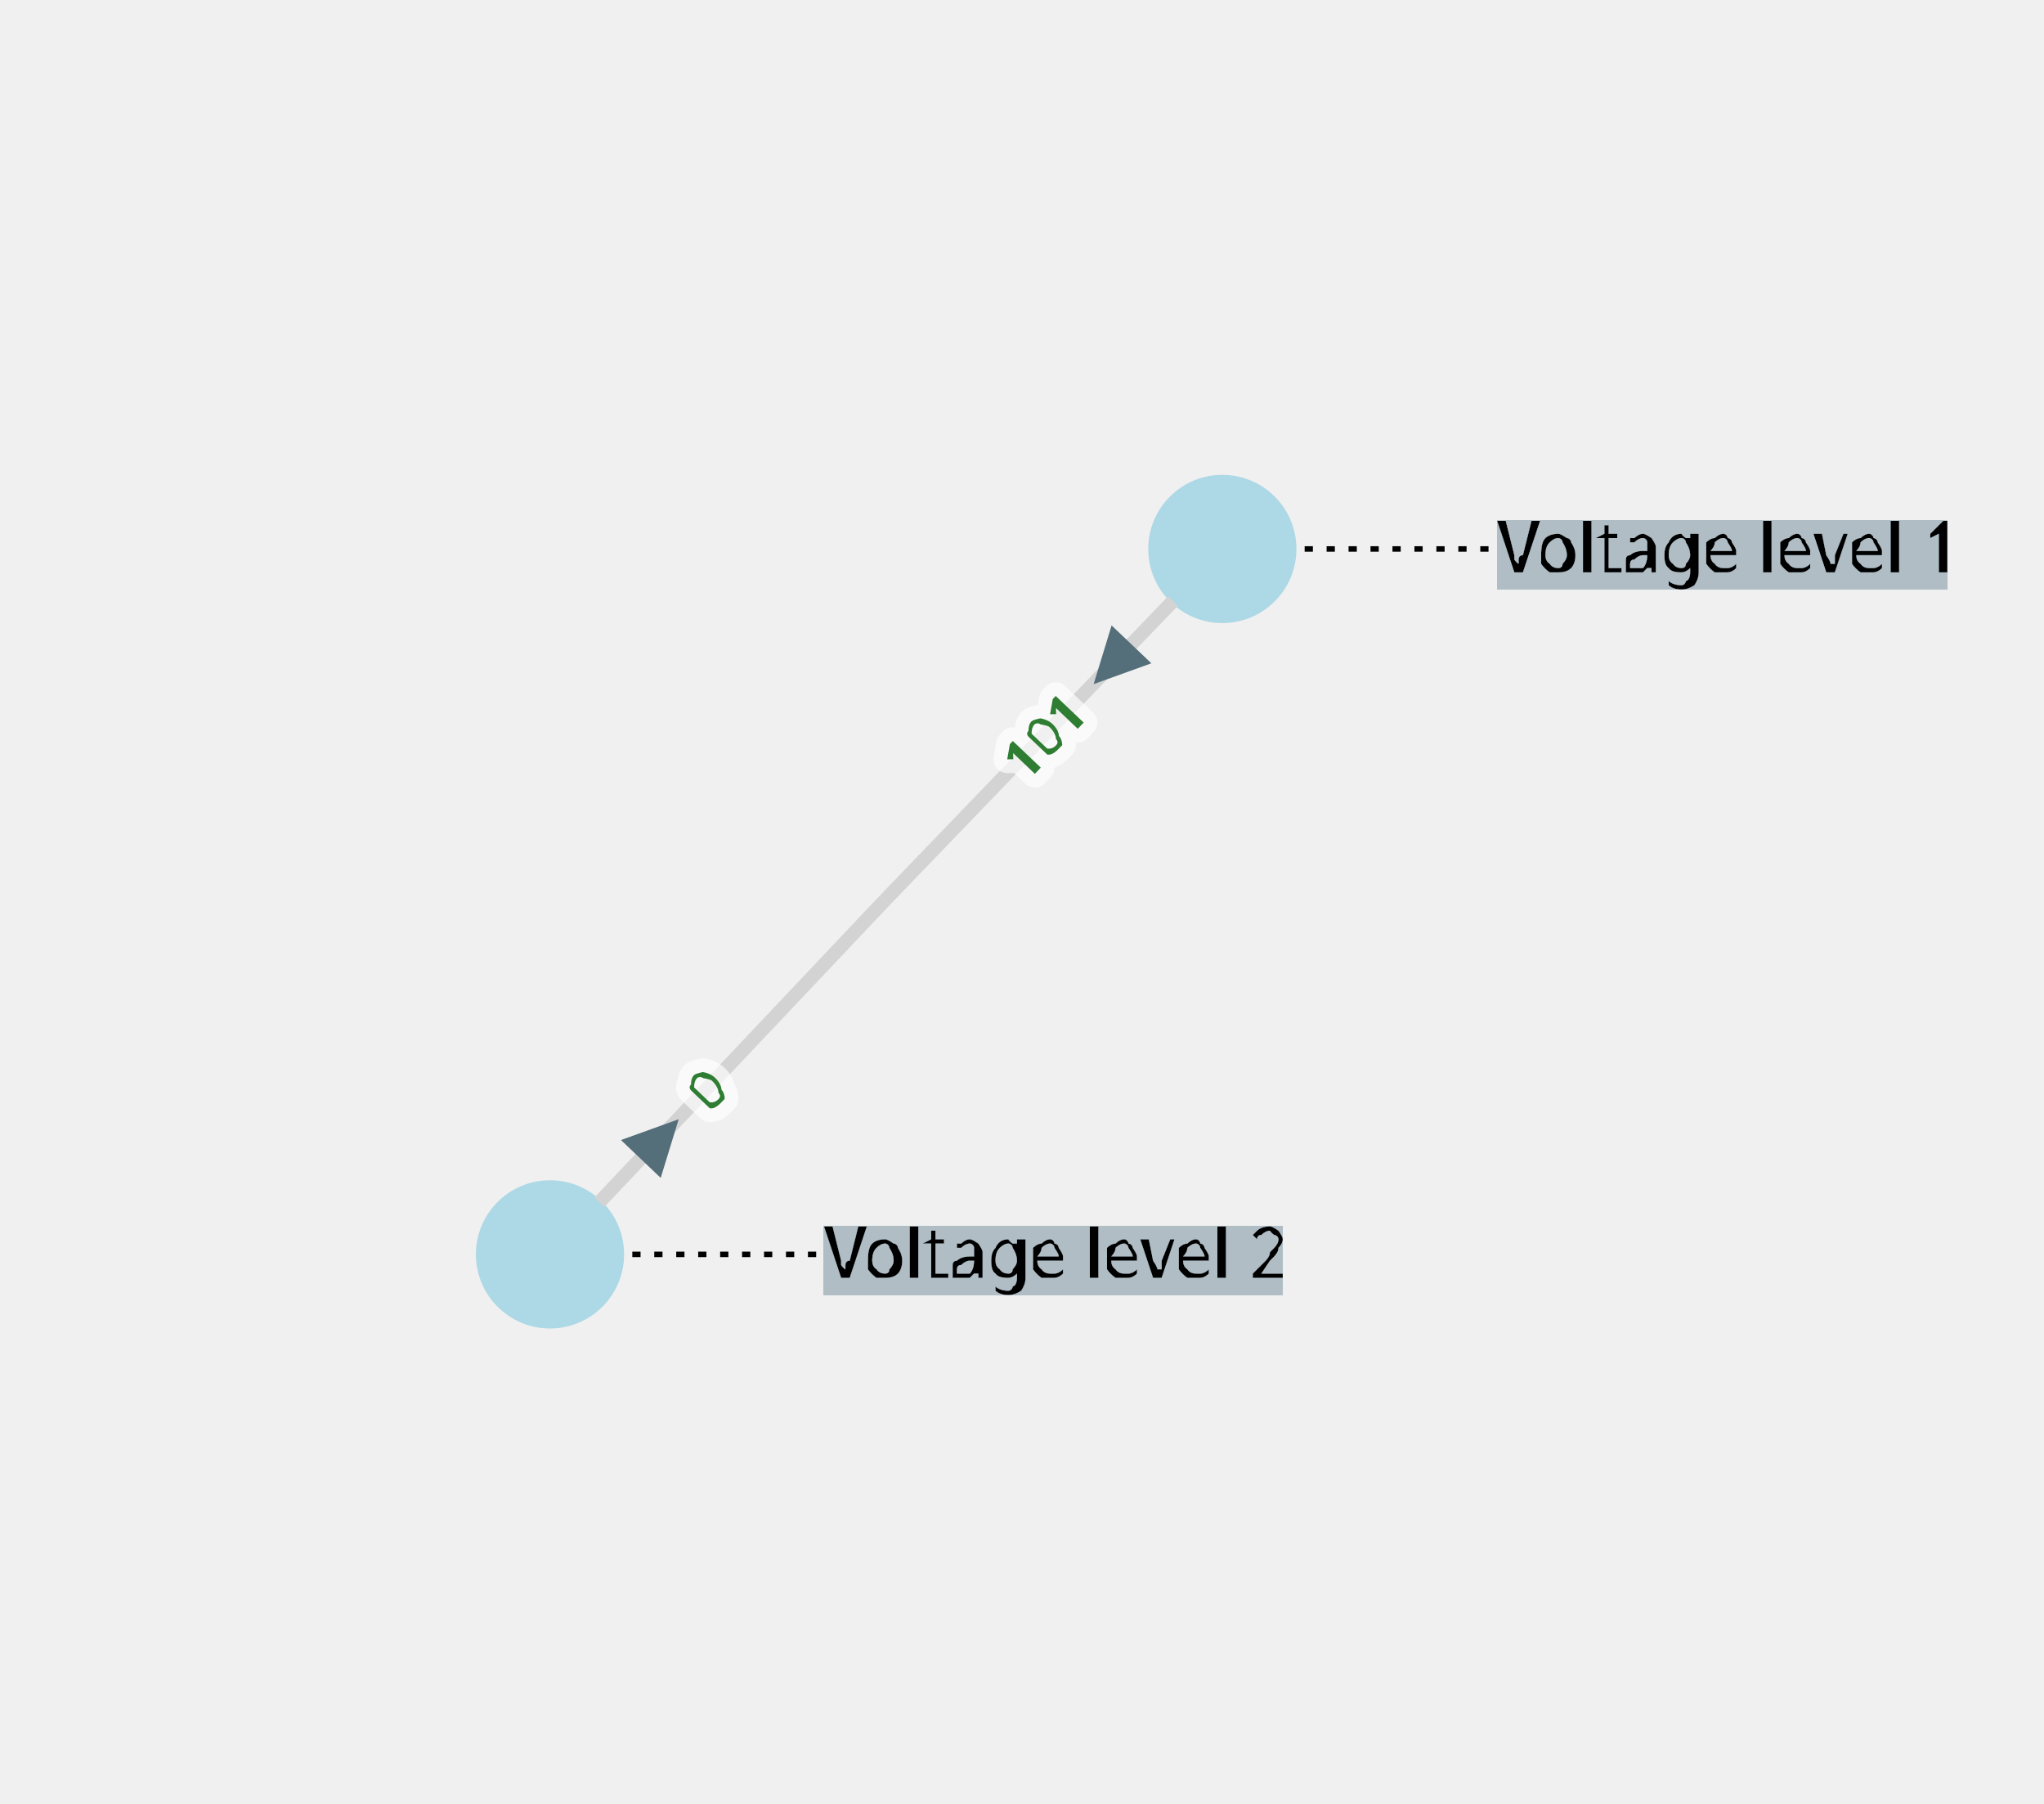
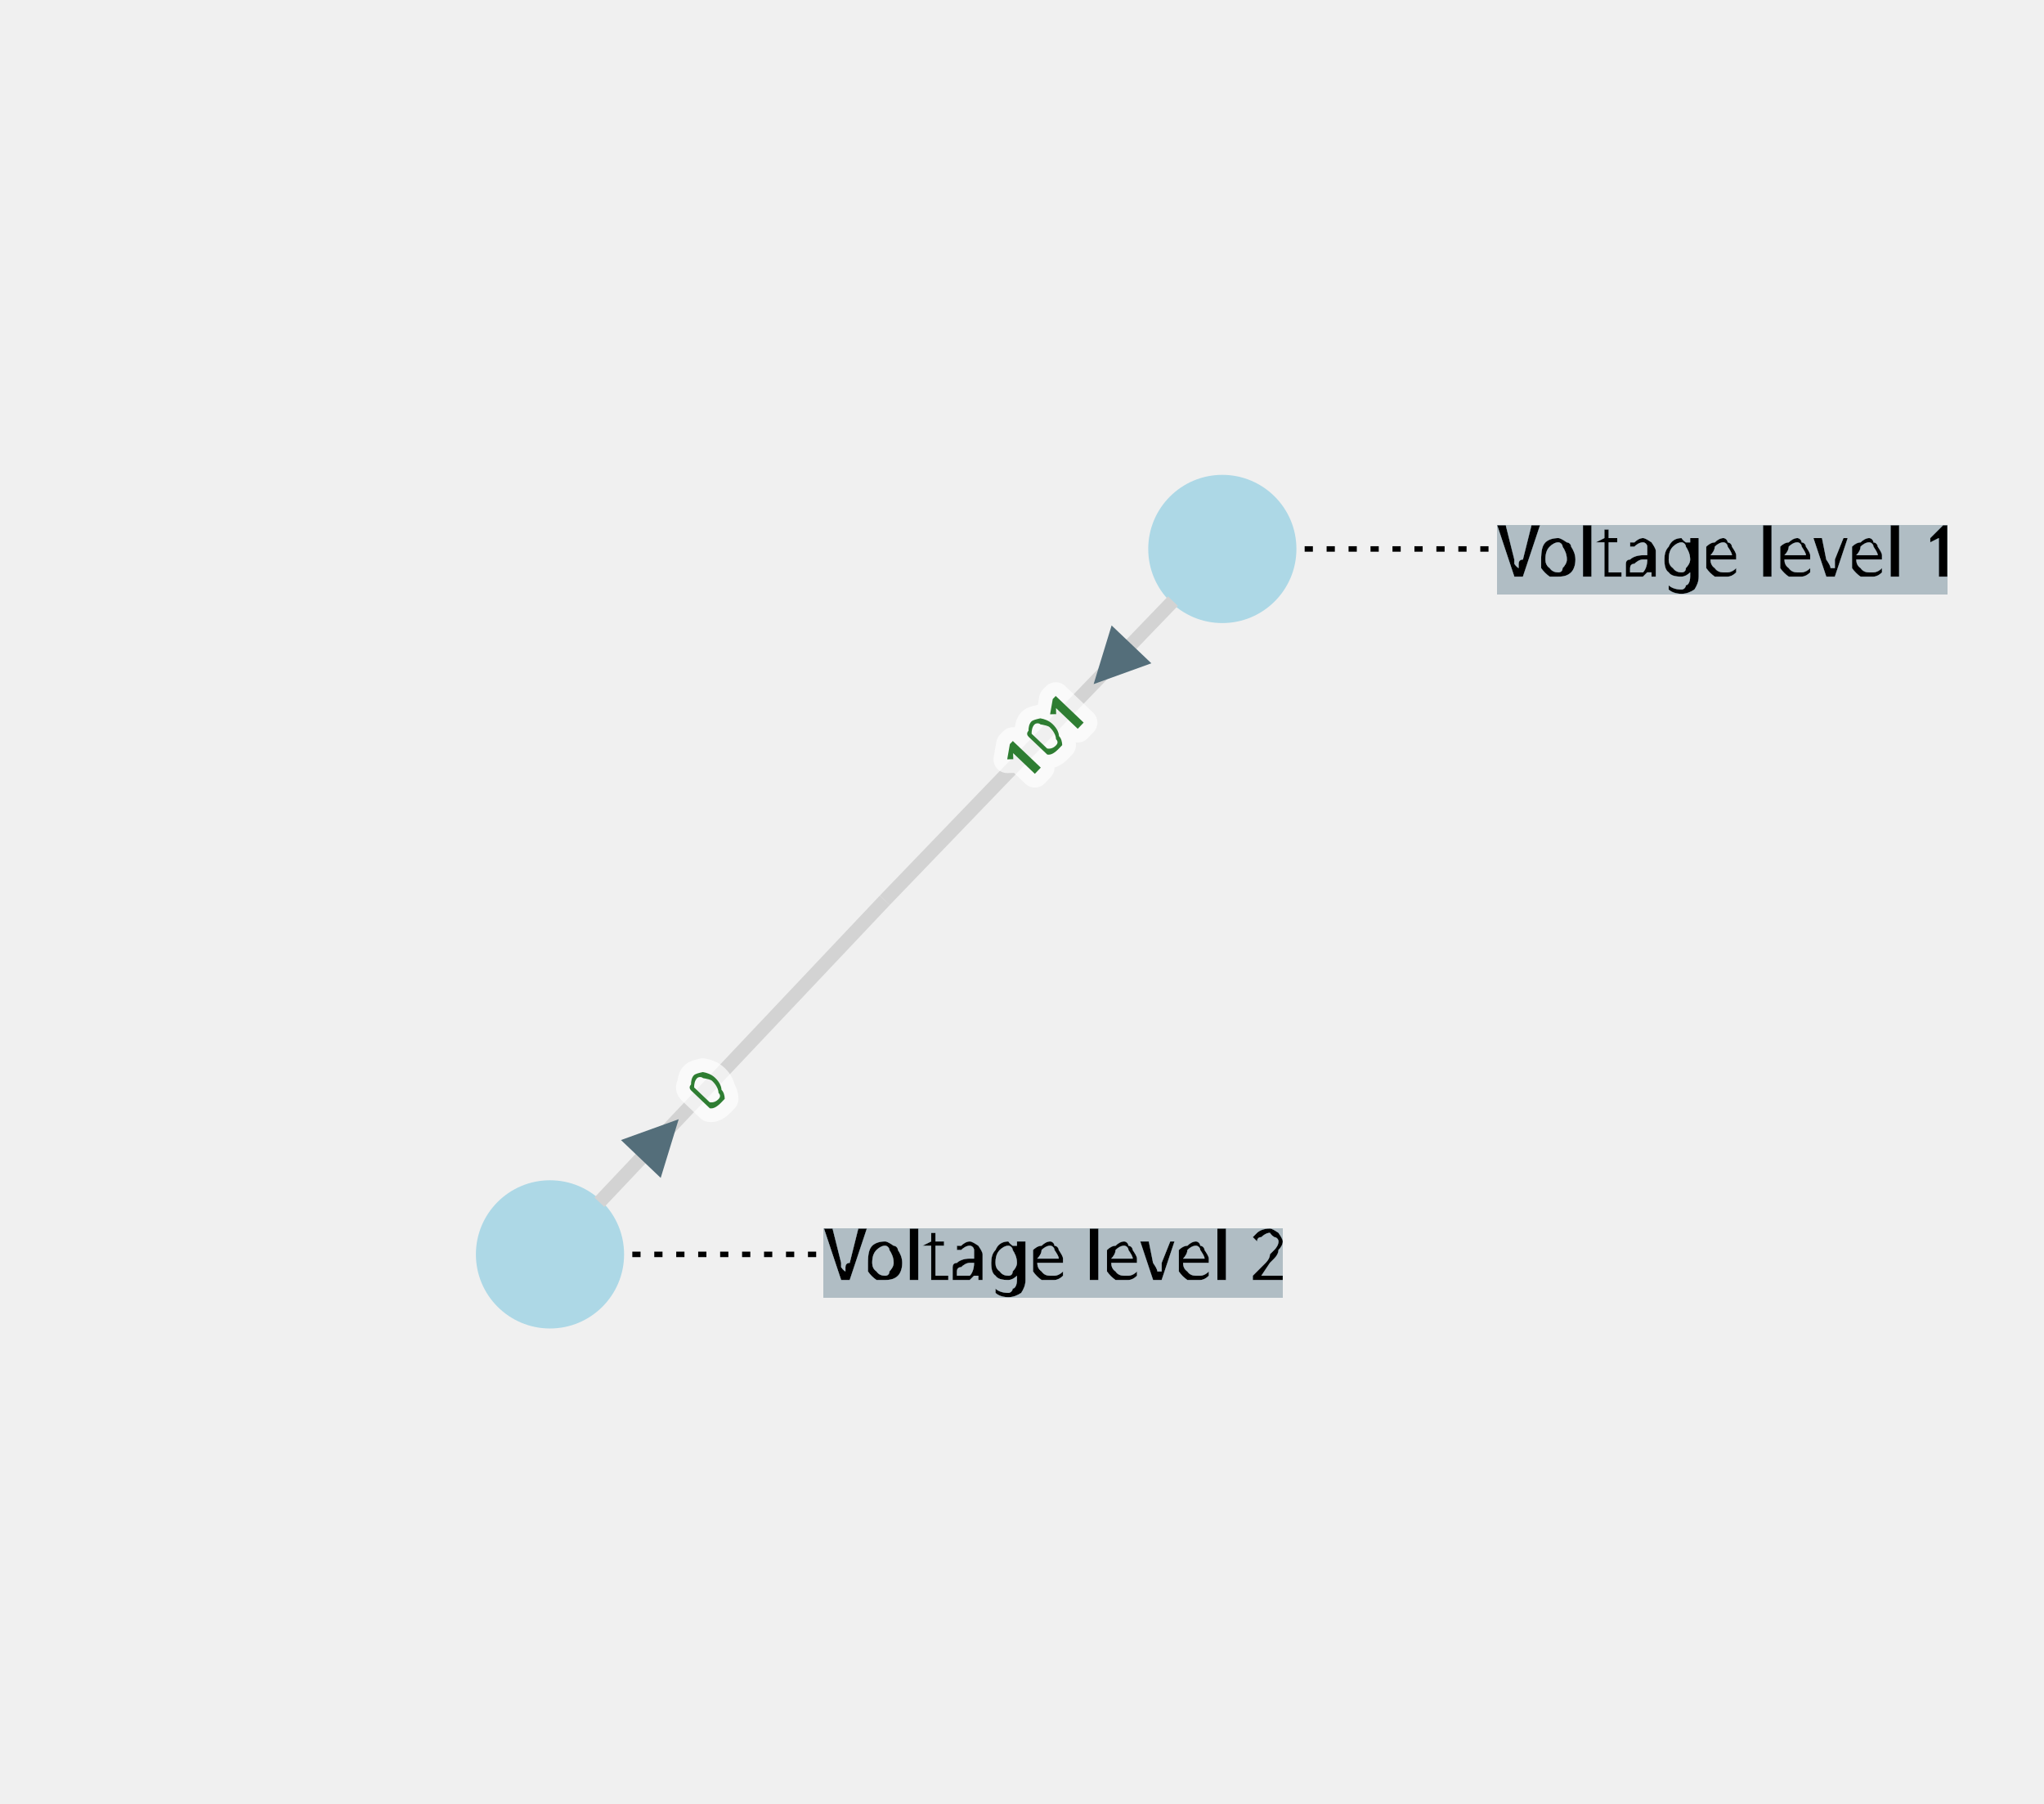
<svg xmlns="http://www.w3.org/2000/svg" width="800.00" height="705.66" viewBox="-2.85 -2.89 7.44 6.57">
  <style>
.nad-branch-edges polyline, .nad-branch-edges path {stroke: var(--nad-vl-color, lightgrey); stroke-width: 0.05; fill: none}
.nad-branch-edges circle {stroke: var(--nad-vl-color, lightgrey); stroke-width: 0.05; fill: none}
.nad-3wt-edges polyline {stroke: var(--nad-vl-color, lightgrey); stroke-width: 0.05; fill: none}
.nad-text-edges {stroke: black; stroke-width: 0.02; stroke-dasharray: .03,.05}
.nad-branch-edges .nad-disconnected polyline {stroke-dasharray: .1,.1}
.nad-vl-nodes circle, .nad-vl-nodes path {fill: var(--nad-vl-color, lightblue)}
.nad-vl-nodes circle.nad-unknown-busnode {stroke: lightgrey; stroke-width: 0.05; stroke-dasharray: .05,.05; fill: none}
.nad-hvdc-edge polyline.nad-hvdc {stroke: grey; stroke-width: 0.2}
.nad-3wt-nodes circle {stroke: var(--nad-vl-color, lightgrey); stroke-width: 0.05; fill: none}
.nad-state-out .nad-arrow-in {visibility: hidden}
.nad-state-in .nad-arrow-out {visibility: hidden}
.nad-active path {stroke: none; fill: #546e7a}
.nad-active {visibility: visible}
.nad-reactive {visibility: hidden}
.nad-reactive path {stroke: none; fill: #0277bd}
.nad-text-background {flood-color: #90a4aeaa}
- .nad-text-nodes {font: 0.25px "Verdana"; fill: black}
+ .nad-text-nodes {font: 0.25px "Verdana"; fill: black; dominant-baseline: central}
.nad-edge-infos text {font: 0.2px "Verdana"; dominant-baseline:middle; stroke: #FFFFFFAA; stroke-width: 0.1; stroke-linejoin:round; paint-order: stroke}
.nad-edge-infos .nad-state-in text {fill: #b71c1c}
.nad-edge-infos .nad-state-out text {fill: #2e7d32}
.nad-vl0to30 {--nad-vl-color: #AFB42B}
.nad-vl30to50 {--nad-vl-color: #EF9A9A}
.nad-vl50to70 {--nad-vl-color: #9C27B0}
.nad-vl70to120 {--nad-vl-color: #E65100}
.nad-vl120to180 {--nad-vl-color: #00ACC1}
.nad-vl180to300 {--nad-vl-color: #2E7D32}
.nad-vl300to500 {--nad-vl-color: #D32F2F}
.nad-branch-edges .nad-overload polyline, .nad-branch-edges .nad-overload path {animation: line-blink 3s infinite}
.nad-vl-nodes .nad-overvoltage {animation: node-over-blink 3s infinite}
.nad-vl-nodes .nad-undervoltage {animation: node-under-blink 3s infinite}

@keyframes line-blink {
  0%, 80%, 100% {stroke: var(--nad-vl-color, black); stroke-width: 0.05}
  40% {stroke: #FFEB3B; stroke-width: 0.15}
}
@keyframes node-over-blink {
  0%, 80%, 100% {stroke: white; stroke-width: 0}
  40% {stroke: #ff5722; stroke-width: 0.15}
}
@keyframes node-under-blink {
  0%, 80%, 100% {stroke: white; stroke-width: 0}
  40% {stroke: #00BCD4; stroke-width: 0.15}
}
</style>
  <defs>
    <filter id="textBgFilter" x="0" y="0" width="1" height="1">
      <feFlood class="nad-text-background" />
      <feComposite in="SourceGraphic" operator="over" />
    </filter>
  </defs>
  <g class="nad-vl-nodes">
    <g transform="translate(1.60,-0.89)" id="0" class="nad-vl300to500">
      <circle r="0.27" id="1" />
    </g>
    <g transform="translate(-0.85,1.68)" id="2" class="nad-vl300to500">
      <circle r="0.27" id="3" />
    </g>
  </g>
  <g class="nad-branch-edges">
    <g id="4" class="nad-overload">
      <g class="nad-vl300to500">
        <polyline points="1.42,-0.70 0.37,0.39" />
        <g class="nad-edge-infos" transform="translate(1.20,-0.47)">
          <g class="nad-active nad-state-out">
            <g transform="rotate(-136.40)">
              <path class="nad-arrow-in" d="M-0.1 -0.1 H0.1 L0 0.1z" />
              <path class="nad-arrow-out" d="M-0.1 0.1 H0.1 L0 -0.1z" />
            </g>
            <text transform="rotate(-46.40)" x="-0.19" style="text-anchor:end">101</text>
          </g>
          <g class="nad-reactive nad-state-out">
            <g transform="rotate(-136.40)">
              <path class="nad-arrow-in" d="M-0.1 -0.1 H0.1 L0 0.1z" />
              <path class="nad-arrow-out" d="M-0.1 0.1 H0.1 L0 -0.1z" />
            </g>
            <text transform="rotate(-46.40)" x="-0.19" style="text-anchor:end">150</text>
          </g>
        </g>
      </g>
      <g class="nad-vl300to500">
        <polyline points="-0.67,1.49 0.37,0.39" />
        <g class="nad-edge-infos" transform="translate(-0.45,1.26)">
          <g class="nad-active nad-state-out">
            <g transform="rotate(43.60)">
              <path class="nad-arrow-in" d="M-0.1 -0.1 H0.1 L0 0.1z" />
              <path class="nad-arrow-out" d="M-0.1 0.1 H0.1 L0 -0.1z" />
            </g>
            <text transform="rotate(-46.40)" x="0.19">0</text>
          </g>
          <g class="nad-reactive nad-state-out">
            <g transform="rotate(43.60)">
              <path class="nad-arrow-in" d="M-0.1 -0.1 H0.1 L0 0.1z" />
              <path class="nad-arrow-out" d="M-0.1 0.1 H0.1 L0 -0.1z" />
            </g>
            <text transform="rotate(-46.40)" x="0.19">0</text>
          </g>
        </g>
      </g>
    </g>
  </g>
  <g class="nad-text-edges">
    <polyline id="0_edge" points="1.90,-0.89 2.60,-0.89" />
    <polyline id="2_edge" points="-0.55,1.68 0.15,1.68" />
  </g>
  <g class="nad-text-nodes">
-     <text filter="url(#textBgFilter)" y="-0.89" style="dominant-baseline:middle" x="2.60">Voltage level 1</text>
-     <text filter="url(#textBgFilter)" y="1.68" style="dominant-baseline:middle" x="0.15">Voltage level 2</text>
+     <text filter="url(#textBgFilter)" y="-0.89" x="2.60">Voltage level 1</text>
+     <text filter="url(#textBgFilter)" y="1.68" x="0.15">Voltage level 2</text>
  </g>
</svg>
